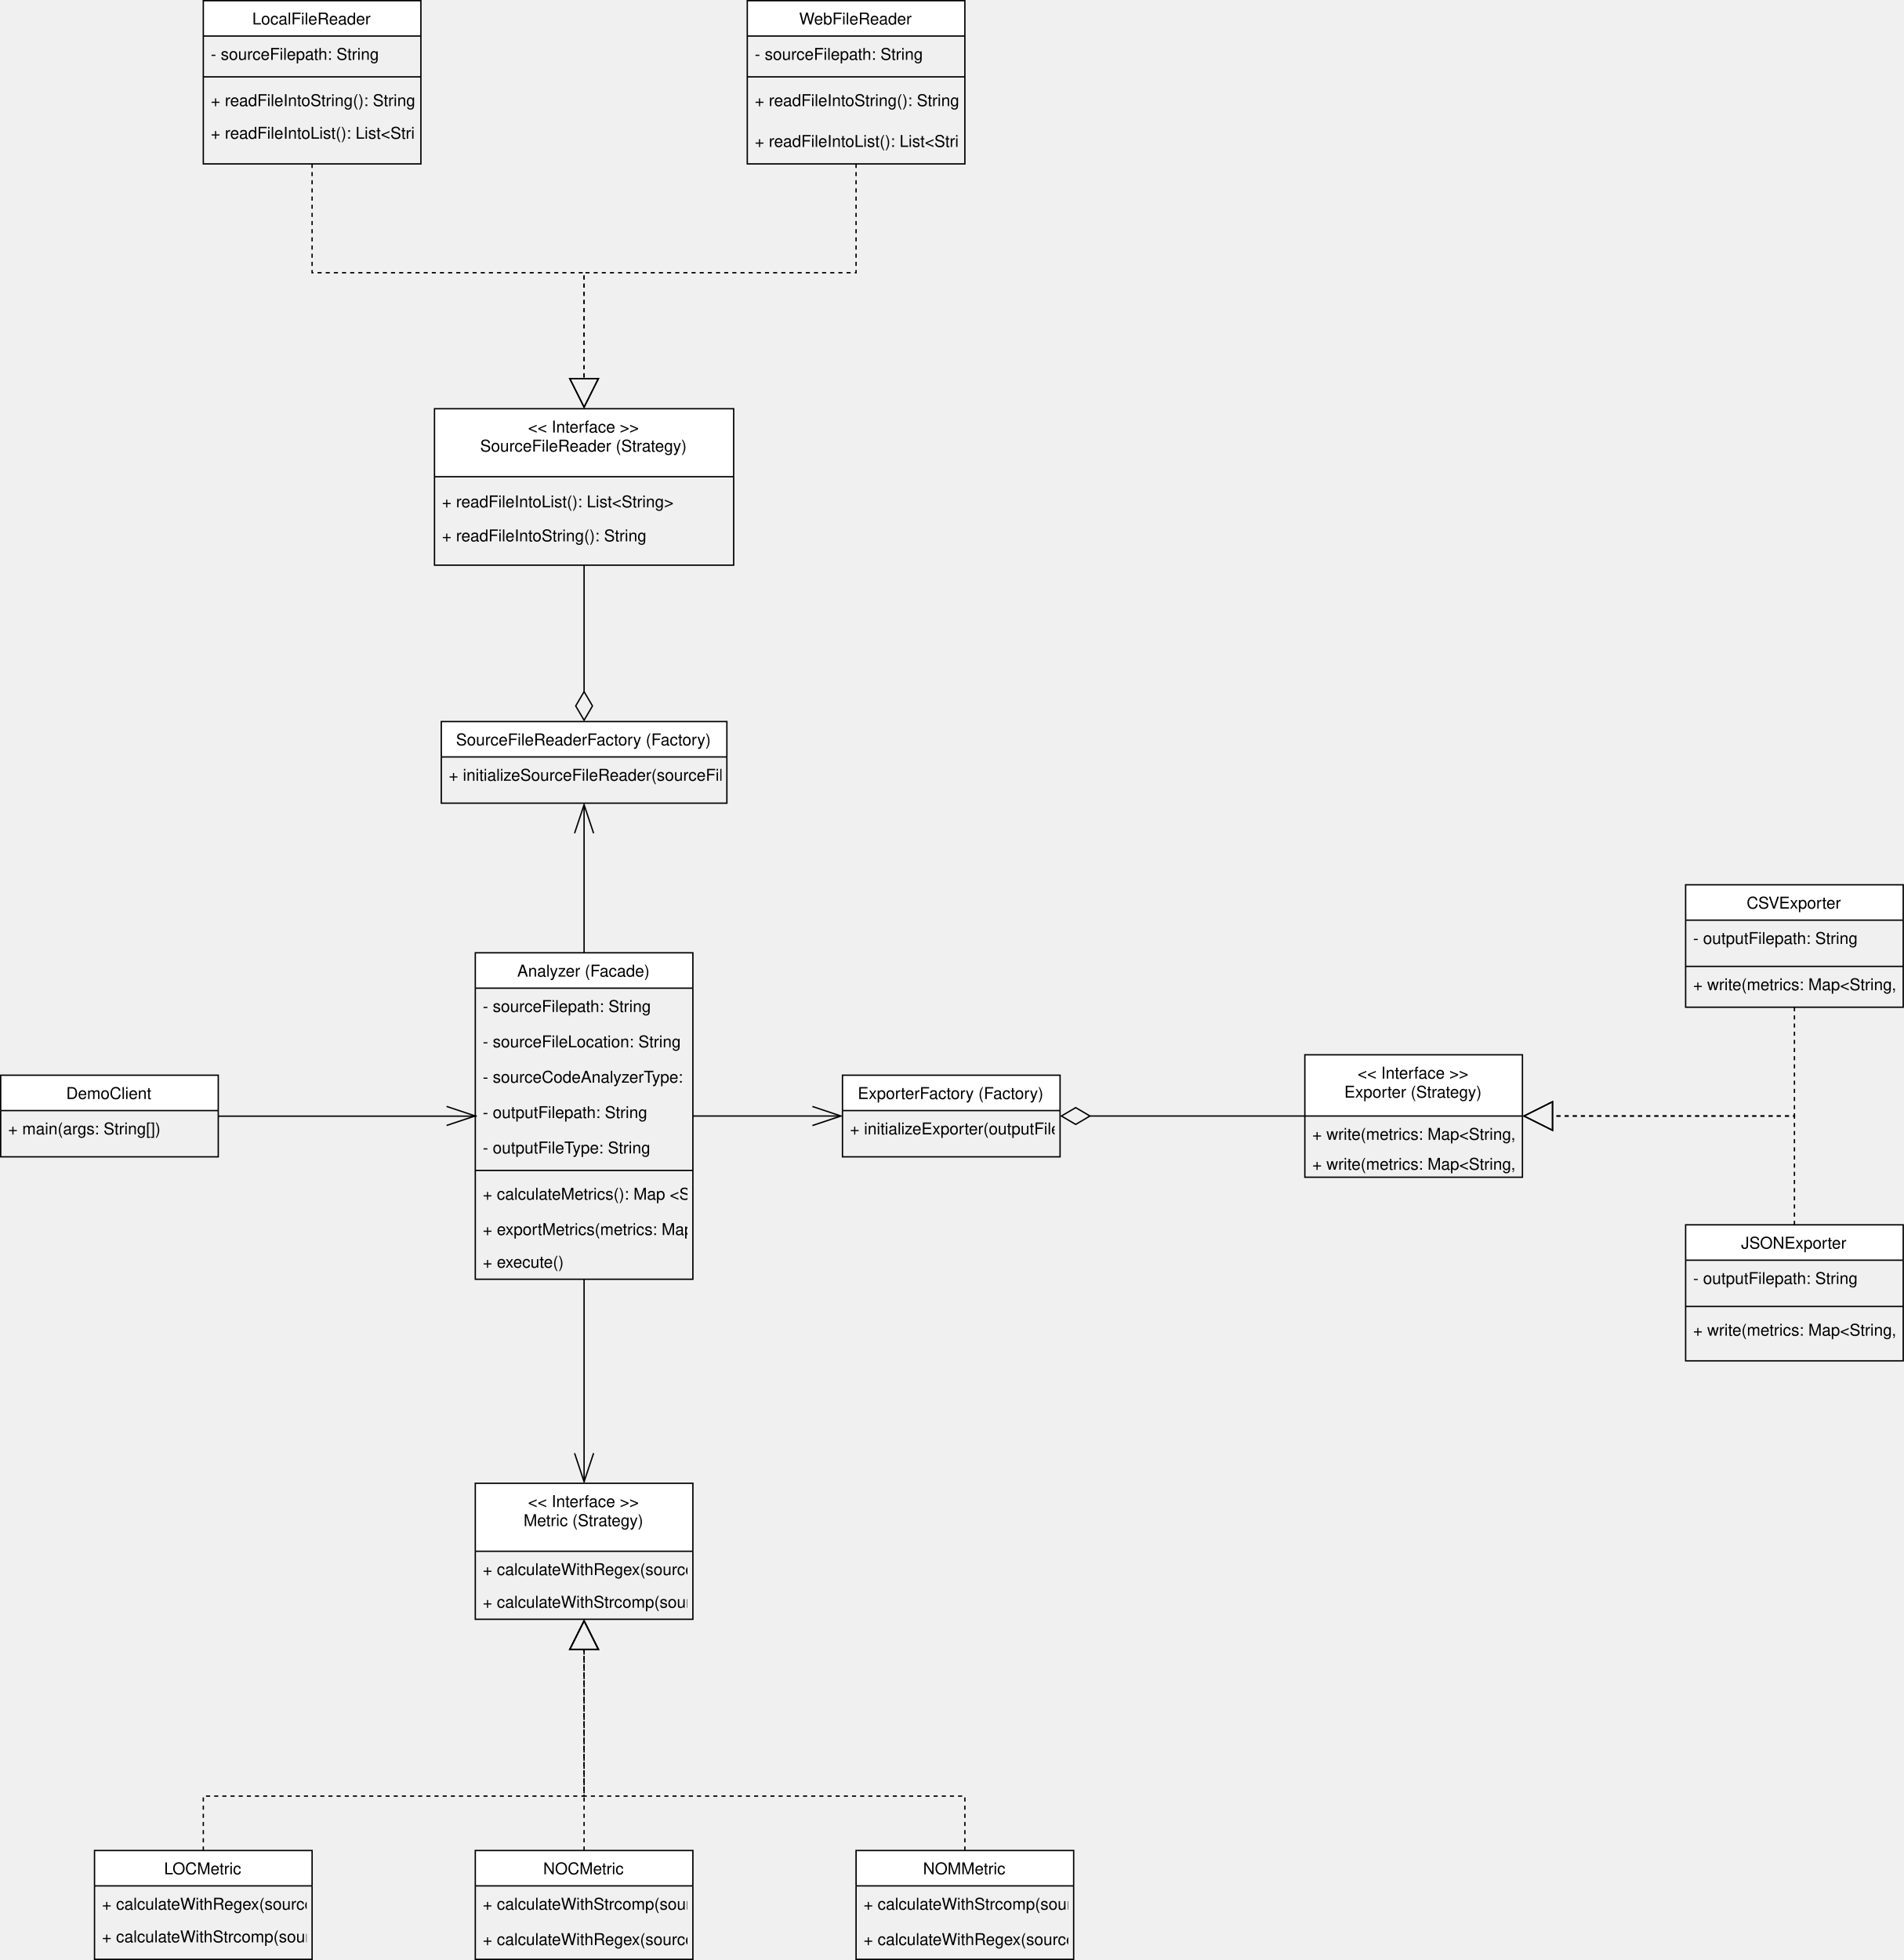
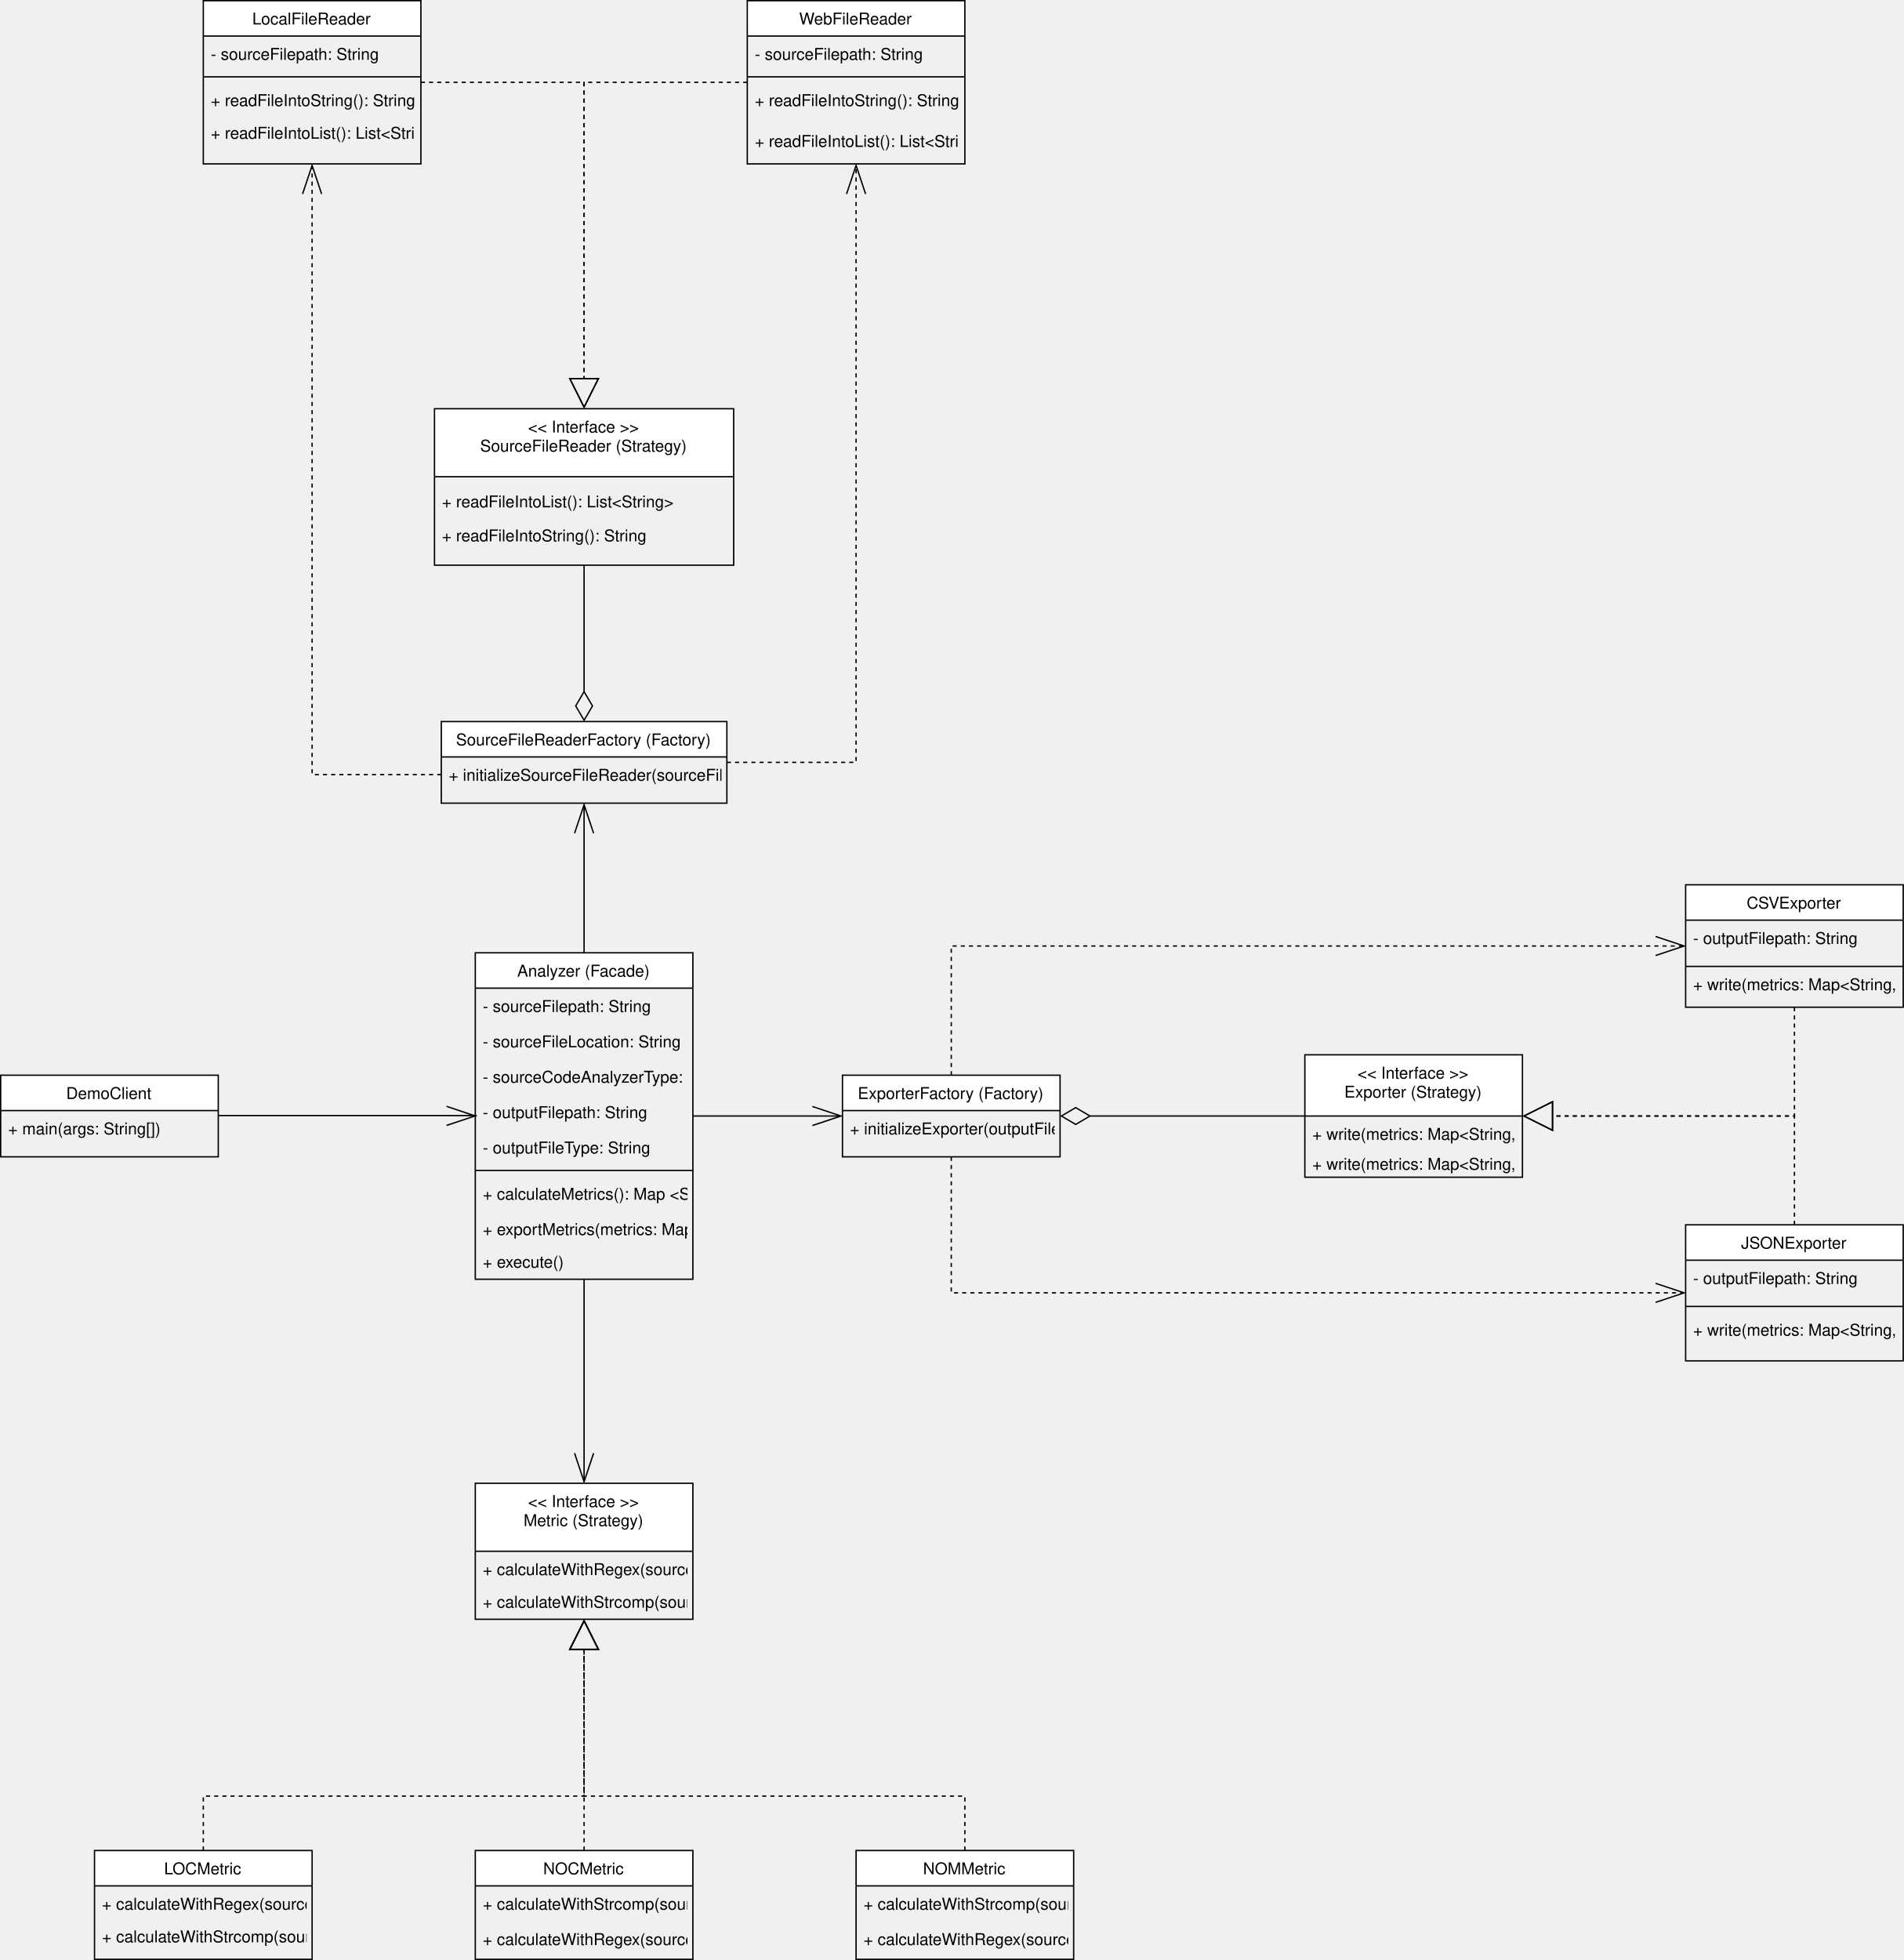
- <svg xmlns="http://www.w3.org/2000/svg" version="1.1" width="1400px" height="1441px" viewBox="-0.5 -0.5 1400 1441" content="&lt;mxfile host=&quot;app.diagrams.net&quot; modified=&quot;2020-05-28T14:43:25.992Z&quot; agent=&quot;5.0 (Macintosh; Intel Mac OS X 10_15_4) AppleWebKit/537.36 (KHTML, like Gecko) Chrome/81.0.404.138 Safari/537.36&quot; etag=&quot;u-bJva03D80wo-qd5MNC&quot; version=&quot;13.1.3&quot; type=&quot;google&quot;&gt;&lt;diagram id=&quot;C5RBs43oDa-KdzZeNtuy&quot; name=&quot;Page-1&quot;&gt;7V1bc5u6Fv41mfF+cIe7ncfEadKdOr0lbXr2S0cBxWYHIx+sXJxfv8VFGITAgoAhNp3OxMggsL5v3bSWxJE6WbxceGA5v0IWdI4UyXo5Us+OFEWRjDH547esaYuuhS0zz7bCNnnTcG2/wqhRilofbQuuUidihBxsL9ONJnJdaOJUG/A89Jw+7R456bsuwQxmGq5N4GRbb20Lz8PWsTLatH+C9mxO7ywbx+E3C0BPjn7Jag4s9JxoUj8eqRMPIRx+WrxMoOOPHh2X27/Xt870wbi4/L76P/h5+vnmy69h2Nl5mUvin+BBF1fu+vXh/vzTL+3f38tv59+fpYuTu8vhUFbCvp+A8xgNWPRj8ZqOIHStEx8IcuQilzSekpYIaDIQweG5Te6lnvlH8TAFB9hDD/HAy6TFQ4+uBa3oe2gRsKJbQecOPX/cNJwGDeSLJ+hhmyAa9Ac8nLz3v4+LZfI4OIE+LlpC92Zuu7Q98ZSCQxoN/Qo9eiYsGEcjYjbwZhAXnBdRyf/ZCXpGgF1AtIDYW5MTnjdUlY3oIg86ANtPaV6DSDxm8bVxd9+QTX6bIkWyPFRoR1SUNTXdR/gro8uSTCrdUzgOmZ4ILmCdOG3pn7AqeGSZuZGqpzhOPoRd0qPEGG6aAjkoIROKUUUmttA+bJkgB3lBD6oU/MsKREqWKomHAPsZAd4qVeWkZasUyCNBMYh4IH3QUzTQ5JokQj1O00s+/nCsypKqacRA6GOjonxo1LrQfg1FSD44PTH8Z/pB9/crmOqighBczU6fLl+G5vqfP9bFx58Po88/7WE5u3DnIPOB8GSOF05EePhi498+3Qh24dH/KPnI57OX5ME6OigSBQus5sFXcuP8TWp77uBogjw3ymv7SMFJ84RPotdkAFhtOqY+WmmCZ3qSmJ7qMgAaIwBjRSr5ZEq9FoPLB7mcxeBIy3thPmXMe6O+MmJoMeo69WXlPTBfUQ+G+aP3yXyWFiO9Lubrx29lfu1Oi16KjZHnniBjNS896+2X5WrzUesE/vkuTT8/jR8m385uNPO3ef5pKOuCnK4QtjbIaVY1KrpejdJsP2qLhC4a9wSfT1zgrF+hR1oH58AEFvwrQ/HVs71wQMDte+RiGkD6BAKOPSPEOjMJgUgn6ikNHk+iLzBaklZzbjvWFKzRo48cYaH5QI9O58izX0m3YCM0CXYbqTOu/Supcw9X5JxvlLty3DQFKxydYyLHAcuVfRc8sH/KgkBgu6cIY7TgRglb4u5yEuOPBnwppHjsUTCeqUL9AN7UTVII4gsLCP8Dmhi4MzIKG66q6fvJmuj9mCgWOAR5F2B46o9jI7SVM7QdxuqIaDO4DKZWT0jbNfZsd5ZhMAEBJ9jqwHucy9XVEpikj2lwzpm2afkRjYHfhMi1907Ak7ltWdANeIQBBnexbERiTB5APyX/yVBO/OBVJw80Icfy5pj890/38AS5hHLADrgFCY+foc9lDusKxXs769ZpLMtinqRYCuyyFjarkNLITpFJNDtye3QroKsru0OX6w8UoTtBFqTG52a9hAeAcAY5UdBzER6NW0Y4O63nI0wM+/IRH5Bmrh9ZWdJahpZvdDfQ9kJbFVq1oqdVBVru82kZaDPgOTY/lk36wluQXRCMgsRSBOWNj/TZUM7ArWbhVjnQOuAOOt/Qyg4dgjMvPJeBvC1jK+uCvtS4IVB5cxXk10oEEfORxMfwitzGNleDv0KpvQLLIz9gNRx/WKgMk3tLf5NYbuaHhMZsM2J7J9gNUMDYoc7mutM0n5chwbNnYzhYhAxI4L8V/OxswP6hX08Eb+jpgDquWNrGBnaWqD42jLfr+f2YTKdKdXulQJRf6MjM45iZhFFVpgvRmUedJR+tOqs5izRiH3gXSSFaVdFBHlepSqiZ+6r6Prk/Yic8q6ZQdbao5c3T7u1w31PvP39fTa2pp/25xMv5yP1nyonCiqh/qPWUFRNOaenijr+yVURqq6eUDTnFL1mqmIbyM6sfRunORkxfu0xF8Ymd56p6EPh0hcQRRVN7hWm84n9mHdaDCVBqSjIxmnKoifqoClOQW8VH5dNg1F3b7pIfmDDu/mFs3f2DjXkPjt5u37kjxCkF587Xqd0y70OZJZteXZ+Nxx80QyMGWDmWNN1Q0+Ww5PuGygVVpkRlqEolq6bYKxryErob6XVEimSOl/wuxIjN0w91o2oZeVtixCqC9oWIj3yOQwJffFtNZ0/7OTTR1Ei+vIpXwajHog5KU2kwXq4kZAU0HzEc9OBWBleTdzhfXlRbmwI3FOfN30CavXtg+sVTm5Aj/nukqLKPQKggyDkDogoAUQDrTlXS6dLRgVbS6aI6RGZL78Uq6WR2XmhcUWftopIuW5LDZAlvbTz/QazXy2BTpxPZtkSyP4rJqWOwT+ovLZgZkhbqEfHSLOHizobM2tZssc8DgrWJFssEE4JJmC3TMYfFjSr1IUYhN0ZtZ5E5czJfvk6ofeuOSTvc4vCxIag/2IjuXVs0fpkaL0PSa7L6NVmBquhEfTmfHb2/0w0mCNei1+DwFK2xTxBh2tu0Nm2azi5I7m0a1Vq82fxeaTWgtLR6rFdTQRqv7ql3bTrBDeEAvrEgLevZfPl61Ru01gxaH6LlOuFKr8dadMyLVyO1H6Ll5V17b2e3TNhliFa4jV+CCWdwgSaODTmg9jZtF0HaOL2joSKaSzMqWTV2GUOXN6Xgbg7k660FEeABAXSVWh0brE3c12KBrRmPWLQ7uTUF3y6VW3WS3fyJ3dQpUfhu2WCBXOvtu6nKm1K5TG377rd1Ck15W6VyKrMnH12fUbpQjt0kUmH3tcypi6vNX85qlo9BDRr0zoGJUTCmg+hjp4pMOmoY669lYqKvhs2iylbF8YK9UUeCvbzJS9u1sU0I+AopmQdF+4T4dZT5m01Ezj7taU/N6hbeFiiPTpjVwuWKCX5cXn/9kotkr82ad/PZpeua6N5zFSvm3pM+o5q+3+Ko/ISDmuMPltRFdWyQwMdWYHXtnm+E0wCsO9wIh78nWV7arN8EpXnwRbfAaWzTEyXrf06uf/XuRYfcC1k0ecpuCL5/3gWHrb13IaiJwrHrrnehCCxt772LsrC2vc0eN11Zdc3Yxix1dNWYph+IjWInj+MNUw7KRvEFMm8JbO9Pl06DqcK8pFMxgjSktqX+9c9587k9+jXsFJyXMaPR1Khl9FWeD9Pv0tTwOnnGFg1ljhaIk5K72QXh7W9CaiL9ndhLtJb0d/4WcMI7x7SV/R4yyynYTKNo8pt9LcxuU98ab0eGXt80q2/YeoehJrddfKOJ2J0Qb8qEQ54fqQf1qsV29XkbeZFGj3pzvoWSRT1+kV0SdU1/O+pF9jUB+nX8/qcfBPi+6qkrkyRDxUi/OJ3zJhOuX7pXZU9cEucVA2+qnlhSD4reXzeJHdOC6ie2xz3VgkkeFyqQt9QW7zac4hRBVZ9EztKgo5PJHd2CbBdWlvc2T66VleUCM7sfqjIb4vlveXQK9Fhv23dg2zPxgC5cBcgW2u8fZ7Ph6MG/gbZQtju5zIf7xAI7Z+95kr5+UEVXktaQoy/c7DsB6i286w1Mywamty/5jM3OfPUGplC034+F4Szn603Mm2Ft3caIZKoOaK66AYhFd9CpILnk0EMIJ5W4B5bzK2RB/4z/AA==&lt;/diagram&gt;&lt;/mxfile&gt;">
+ <svg xmlns="http://www.w3.org/2000/svg" version="1.1" width="1400px" height="1441px" viewBox="-0.5 -0.5 1400 1441" content="&lt;mxfile host=&quot;app.diagrams.net&quot; modified=&quot;2020-05-28T17:24:17.813Z&quot; agent=&quot;5.0 (Macintosh; Intel Mac OS X 10_15_4) AppleWebKit/537.36 (KHTML, like Gecko) Chrome/81.0.404.138 Safari/537.36&quot; etag=&quot;3YyOS4zqjAsIn5qSRagT&quot; version=&quot;13.1.3&quot; type=&quot;google&quot;&gt;&lt;diagram id=&quot;C5RBs43oDa-KdzZeNtuy&quot; name=&quot;Page-1&quot;&gt;7V1bc5s4FP41mfE+uGOudh4Tp0k3ddq0SZvuvnQUUGwajLxYTuL8+hUXYRACCwKG2HQ6EyNjATrfuUjn0+FIGc9fLlywmF0hE9pH8sB8OVLOjmRZ1kYa+eO1rMMW1Tv0WqauZQZt0qbhxnqFYeMgbF1ZJlwmTsQI2dhaJBsN5DjQwIk24LroOXnaA7KTV12AKUw13BjATrfeWSaeBa0jebhp/wSt6YxeWdKPg2/mgJ4cPslyBkz0HGtSPh4pYxchHHyav4yh7Y0eHZe7v9d39uRRv7j8tvwP/Dj9fPvlZz/o7LzIT6JHcKGDS3f9+vhw/umn+ufX4vr82/Pg4uT+st+XQmE+AXsVDlj4sHhNRxA65oknCHLkIIc0npKWUNBkIPzDc4tcSznzjqJh8g+wix6jgZdIi4tWjgnN8HtoEmGFl4L2PXr+uGk49RvIF0/QxRaRqN8fcHH82n9W80X82D+B3i5aQOd2Zjm0PXaXgkMaDv0SrVwD5oyjHiIbuFOIc84LoeQ9dgyeocAuIJpD7K7JCc8bqEp6+CMX2gBbT0lcg1A9ptFvo+6ukUWeTR6EutyXaUeRKivJPoKnDH8WR1LhnoJxSPVE5ALWsdMW3gnLnFuWmAspWgLj5EPQJT2KjeGmydeDAjoh62V0Ygvsg5YxspHr96AM/H9phUjoUin1EEA/o8BbtaqYtmzVAmkoqAYhDgYftAQMVKkijVCOk/CSjj8cK9JAUVXiILSRXlI/VOpdaL+6LKQfnJ4Y/DP9oIeHJUx0UUIJrqanT5cvfWP972/z4uOPx+HnH1a/mF+4t5HxSHAyw3M7BDx8sfAvD25EdsHRPxR85PPZS/xgHR7kqYIJljP/K6l2/MatPXdwVEGc68WtfWjgBrNYTKJV5ABYazqiMVphgKd6GjA9VeUAVEYBRvKg4J3J1XoMLh6kYh6Doy3vBfkUMe8N+vKQgcWw7dCX5PeAfFk5GOQP3yfyWVgMtaqQrx2/FfmVBy1aITSGkXsMjOWi9HS0XxSr9c9ax/D3t8Hk89PocXx9dqsav4zzT31JE8R0iWlrjZhmTaOsaeUgzfajNAjovHGP4fnEAfb6FbqktXcODGDCv1IQXz5bcxv42H5ADqYTSA9AwLamBFhnBgEQ6UQ5pZPHk/ALjBak1ZhZtjkBa7TyJEdQaDzSo9MZcq1X0i3YKE0M3XrijBvvlzS4h0tyzjXFrhQ1TcASh+cYyLbBYmnd+zfsnTInIrCcU4QxmnNnCVvm3cU0xhsN+JIL8SiiYCJTmcYBvKWbuBJEP8wB/HdoYOBMyShssKokryepotdjZrHAJpJ3AIan3jjWAlspBdt+ZI6INYMLf2n1hLTdYNdypikEEyHgGFpt+IAzsbpcAIP0MfHPOVM3Ld/DMfCaEPntg+3jZGaZJnR8HGGAwX2kG6EakxvQTsl/MpRjb/KqkRsak2Npc0z+e6e7eIwcAjlg+diCBMfP0MMyB3W56r0ddeukLIvKPA6xhLCLeti0QUpKdoIMYtmR00m3hHQ1eXfS5cYDedIdIxNS53O7XsADkHBKcqJCz5TwcNSwhNPLep6EiWNfrPABWebqJSsN1IZFy3e6G9F2SltWtErJSKuMaLn3p6ZEmxKebfHnsvFYeItk50RGfmIpFOWtJ+mzvpQSt5IWt8IRrQ3uoX2NllYQEJy5wbmMyJtytpImGEuNahIqb62CPO2ASMRYkfkxvCKXsYxl769Aa6/A4sibsOq2NyxUh8m1B3+TudzUmxLq082I7Z1i1wABfYc2mxtO03xeCgTProVhbx4gICb/rcJPrwbsn/SrmcHrWnJCHTGWtqGBXSWqDg2j7XZ+PxbTqVHdzhQI8wstWXkcMYswisJ0IbryqLHgo6yzirNIQ/aGd5EUoqyKFuK4DCuhYuwryvvE/pBd8CybQtVYUsubl92bwb6rPHz+tpyYE1f9fYkXs6Hz74QzC8uD/qHyKUsmnJLaxR1/eauKVManlHQpgS9pUDIN5WVWPwyTnQ2ZvnaZiuIDOytUdSHw4ApJIIom1hLT+Yr3mQ1YD2aCUlGSibGUfVU0RpUZQm6ZGJUPg2F7fbtDHjDm3L3DyLt7Bxv37h9R/05jAspa/CcRH1QdE3BHlUMf567xKe0KCfoSC1CtvA0cjT6oukqctnw8UDVdSVJoyfc1UQxZWkvEORQmwvSVwS4ii/bODstqXsVaJHEi63ehRmxuv6/pZannnRptSZPwCIteGANfPA9P11y7lTfRhEq2xopzZ5Rj0bCmruQZL8MSoAIaKwx7nXBLC1eVdrjKnsfITQg3UOfNX1+b3QdgeJSrzUQl+nskK5IngcBAkHN6xBQAYgDWreLfaYOjA+XfaaI2RGIJ+2L8O4ldTRqVtFm74N+liTxMbvHOwrPvxHu99DbsntC3xSgC4Uyehgb7ZP6SipkCaa4dESd0CVNCa3JrW3PMHg6IrA00X8SQ4C/dbFnEOSxslGGV6LnYGDade+as5Hz5Oqb+rT0u7XAp5SNd0H6wc7p37dH45DZeXqWzZNVbshxT0QpWOh8dXbzTDiQIM9grCHjydubHgDDpfFqTPk1jtzF3Po1aLd56fme0ajBaajXeq65JGo8t1YU2rcCG8AS+tklaOrL58vWqc2iNObRuipYZhMudHWswMM/fw9T8FC0r79pFO7tFwi6naLnF/2JIOINzNLYtyBFq59N2MUkbJesgyqK5NL2UV2M3P7S5lAW3pJBnt+ZEgXtEoMvEnlp/R+O+kgW2Zjwi1W5lQQu+Xyq2VyVdMootBRWjy5sWmCPHfHsNVmlDlksx4ndfDCpw5U2R5RSmkh/d1VGYKseWlpTZapgZzLiq4mVNSQMttnuDaOMMTZED7PgWjqS/YHmYm99MkL952wPoH4jxOjwLrDBKwjfB+0ygl9Y1ZmCbwmlMO2L7Q5g6xkmsNwHlnH2IaSgXw2jh0o4S4/+ONQZgNfAeNbWDW9NwUzIs527hplZcRD13TGJ+9aPPsIXuOTAw8p+7F35sFYWupWF/9UxNZm2p5qBfYTm/vKWsYUuWsrJSM5ZjYYsA8BVSMPfyaid5LPHsAjzhUgbtaU8nDVtwm2M8WjFpyN3CHcPH5c3XL5mS7KxZ/YsYbDkPVbQeZ0k+8HuyZ9TSd2Xfii+nZsVsBW1RFUVj+LIVqDiw58XBahDrDouD8es0ZpECusJQ9QtftCxYbYWg5HT8Ob752YUXLQovJFFqCPuShP2LLjho7aILQUuUtQDZluhCFij30UUXRcXadOlRLhmj7I7YjVtq6Z5YVTsQH8WmxqIiUgflo/gKmbXBv4unCyf5FWFcRgkHMRhS31J9dYes9dxO+hVUT8/iA9DZ1LBh6Su8GKarXFdzFRDGF/UljhWIKBe7qfHy9rfD1UHuqTpFnV0WU7gyVlPcnj6zWYzNNIpSe9hXZe2W2KPy6s109qZee8Oyufqq1DS1UBXxO4G8KRIOeX2kGqmXpRJXF21kzTQ6qdcXW8hpqUcv94xLXdVqkrompcTXALsuqw5n9F1GHc5dEfES7L8GQp6cqqFvIOW9qZ6ynLIWN9HLFL8Ti9HR5dqyutaXdS1hdjivBeNOaPaKL8cFcdYemQ1djgV1L+9lsONIvXNoc2yPe+o+4zjONSBv2XKz23k4hz1XPvuQhkFLsxAtrcy5i/CM92psbngmSTnx2X6YyvTagPfKZDvHjnW+fQe+PTWR1ITpo+z+s/3DbHod4+Bf556r263c/cq9Y4FXSuw5u6N6oYoWWKiA3JH7FoyYUO/gfedgGnYwnX/JRmx6ybRzMLmq/X48DGcfaOdi3izWxn2MSIrzgJIcNYhYtLBcbcs0WlpRm0hp0Bf2Hom/nK9Lg6TXZremQTLeVvDWLAg5dBHC8YDBBYvZFTKhd8b/&lt;/diagram&gt;&lt;/mxfile&gt;">
  <defs>
    <clipPath id="mx-clip-353-731-152-26-0">
      <rect x="353" y="731" width="152" height="26" />
    </clipPath>
    <clipPath id="mx-clip-353-757-152-26-0">
      <rect x="353" y="757" width="152" height="26" />
    </clipPath>
    <clipPath id="mx-clip-353-783-152-26-0">
      <rect x="353" y="783" width="152" height="26" />
    </clipPath>
    <clipPath id="mx-clip-353-809-152-26-0">
      <rect x="353" y="809" width="152" height="26" />
    </clipPath>
    <clipPath id="mx-clip-353-835-152-26-0">
      <rect x="353" y="835" width="152" height="26" />
    </clipPath>
    <clipPath id="mx-clip-353-869-152-26-0">
      <rect x="353" y="869" width="152" height="26" />
    </clipPath>
    <clipPath id="mx-clip-1243-715-152-30-0">
      <rect x="1243" y="715" width="152" height="30" />
    </clipPath>
    <clipPath id="mx-clip-553-95-152-23-0">
      <rect x="553" y="95" width="152" height="23" />
    </clipPath>
    <clipPath id="mx-clip-353-895-152-26-0">
      <rect x="353" y="895" width="152" height="26" />
    </clipPath>
    <clipPath id="mx-clip-353-919-152-26-0">
      <rect x="353" y="919" width="152" height="26" />
    </clipPath>
    <clipPath id="mx-clip-353-1145-152-24-0">
      <rect x="353" y="1145" width="152" height="24" />
    </clipPath>
    <clipPath id="mx-clip-353-1169-152-26-0">
      <rect x="353" y="1169" width="152" height="26" />
    </clipPath>
    <clipPath id="mx-clip-353-1391-152-26-0">
      <rect x="353" y="1391" width="152" height="26" />
    </clipPath>
    <clipPath id="mx-clip-353-1417-152-24-0">
      <rect x="353" y="1417" width="152" height="24" />
    </clipPath>
    <clipPath id="mx-clip-73-1391-152-24-0">
      <rect x="73" y="1391" width="152" height="24" />
    </clipPath>
    <clipPath id="mx-clip-73-1415-152-26-0">
      <rect x="73" y="1415" width="152" height="26" />
    </clipPath>
    <clipPath id="mx-clip-633-1391-152-26-0">
      <rect x="633" y="1391" width="152" height="26" />
    </clipPath>
    <clipPath id="mx-clip-633-1417-152-24-0">
      <rect x="633" y="1417" width="152" height="24" />
    </clipPath>
    <clipPath id="mx-clip-4-821-152-26-0">
      <rect x="4" y="821" width="152" height="26" />
    </clipPath>
    <clipPath id="mx-clip-623-821-152-26-0">
      <rect x="623" y="821" width="152" height="26" />
    </clipPath>
    <clipPath id="mx-clip-1243-931-152-30-0">
      <rect x="1243" y="931" width="152" height="30" />
    </clipPath>
    <clipPath id="mx-clip-1243-969-152-30-0">
      <rect x="1243" y="969" width="152" height="30" />
    </clipPath>
    <clipPath id="mx-clip-1243-681-152-30-0">
      <rect x="1243" y="681" width="152" height="30" />
    </clipPath>
    <clipPath id="mx-clip-963-825-152-22-0">
      <rect x="963" y="825" width="152" height="22" />
    </clipPath>
    <clipPath id="mx-clip-963-847-152-22-0">
      <rect x="963" y="847" width="152" height="22" />
    </clipPath>
    <clipPath id="mx-clip-323-360-202-26-0">
      <rect x="323" y="360" width="202" height="26" />
    </clipPath>
    <clipPath id="mx-clip-153-89-152-26-0">
      <rect x="153" y="89" width="152" height="26" />
    </clipPath>
    <clipPath id="mx-clip-153-65-152-26-0">
      <rect x="153" y="65" width="152" height="26" />
    </clipPath>
    <clipPath id="mx-clip-323-385-212-45-0">
      <rect x="323" y="385" width="212" height="45" />
    </clipPath>
    <clipPath id="mx-clip-328-561-202-26-0">
      <rect x="328" y="561" width="202" height="26" />
    </clipPath>
    <clipPath id="mx-clip-153-31-152-26-0">
      <rect x="153" y="31" width="152" height="26" />
    </clipPath>
    <clipPath id="mx-clip-553-31-152-26-0">
      <rect x="553" y="31" width="152" height="26" />
    </clipPath>
    <clipPath id="mx-clip-553-65-152-26-0">
      <rect x="553" y="65" width="152" height="26" />
    </clipPath>
  </defs>
  <g>
    <path d="M 429 1087.76 L 429 940" fill="none" stroke="#000000" stroke-miterlimit="10" pointer-events="stroke" />
    <path d="M 422 1067.88 L 429 1088.88 L 436 1067.88" fill="none" stroke="#000000" stroke-miterlimit="10" pointer-events="all" />
-     <path d="M 347.76 819.93 L 350 820.12 L 160 820.12" fill="none" stroke="#000000" stroke-miterlimit="10" pointer-events="stroke" />
-     <path d="M 327.89 826.95 L 348.88 819.93 L 327.88 812.95" fill="none" stroke="#000000" stroke-miterlimit="10" pointer-events="all" />
+     <path d="M 347.76 819.93 L 350 819.67 L 160 819.67" fill="none" stroke="#000000" stroke-miterlimit="10" pointer-events="stroke" />
+     <path d="M 327.87 826.9 L 348.88 819.93 L 327.89 812.9" fill="none" stroke="#000000" stroke-miterlimit="10" pointer-events="all" />
    <path d="M 149 1360 L 149 1320 L 429 1320 L 429 1212.12" fill="none" stroke="#000000" stroke-miterlimit="10" stroke-dasharray="3 3" pointer-events="stroke" />
    <path d="M 429 1191.12 L 439.5 1212.12 L 418.5 1212.12 Z" fill="none" stroke="#000000" stroke-miterlimit="10" pointer-events="all" />
    <path d="M 709 1360 L 709 1320 L 429 1320 L 429 1212.12" fill="none" stroke="#000000" stroke-miterlimit="10" stroke-dasharray="3 3" pointer-events="stroke" />
    <path d="M 429 1191.12 L 439.5 1212.12 L 418.5 1212.12 Z" fill="none" stroke="#000000" stroke-miterlimit="10" pointer-events="all" />
    <path d="M 429 1360 L 429 1212.12" fill="none" stroke="#000000" stroke-miterlimit="10" stroke-dasharray="3 3" pointer-events="stroke" />
    <path d="M 429 1191.12 L 439.5 1212.12 L 418.5 1212.12 Z" fill="none" stroke="#000000" stroke-miterlimit="10" pointer-events="all" />
    <path d="M 616.76 820 L 509 820" fill="none" stroke="#000000" stroke-miterlimit="10" pointer-events="stroke" />
    <path d="M 596.88 827 L 617.88 820 L 596.88 813" fill="none" stroke="#000000" stroke-miterlimit="10" pointer-events="all" />
    <path d="M 349 726 L 349 700 L 509 700 L 509 726" fill="#ffffff" stroke="#000000" stroke-miterlimit="10" pointer-events="all" />
    <path d="M 349 726 L 349 940 L 509 940 L 509 726" fill="none" stroke="#000000" stroke-miterlimit="10" pointer-events="none" />
    <path d="M 349 726 L 509 726" fill="none" stroke="#000000" stroke-miterlimit="10" pointer-events="none" />
    <g fill="#000000" font-family="Helvetica" text-anchor="middle" font-size="12px">
      <text x="428.5" y="717.5">Analyzer (Facade)</text>
    </g>
    <g fill="#000000" font-family="Helvetica" clip-path="url(#mx-clip-353-731-152-26-0)" font-size="12px">
      <text x="354.5" y="743.5">- sourceFilepath: String</text>
    </g>
    <g fill="#000000" font-family="Helvetica" clip-path="url(#mx-clip-353-757-152-26-0)" font-size="12px">
      <text x="354.5" y="769.5">- sourceFileLocation: String</text>
    </g>
    <g fill="#000000" font-family="Helvetica" clip-path="url(#mx-clip-353-783-152-26-0)" font-size="12px">
      <text x="354.5" y="795.5">- sourceCodeAnalyzerType: String</text>
    </g>
    <g fill="#000000" font-family="Helvetica" clip-path="url(#mx-clip-353-809-152-26-0)" font-size="12px">
      <text x="354.5" y="821.5">- outputFilepath: String</text>
    </g>
    <g fill="#000000" font-family="Helvetica" clip-path="url(#mx-clip-353-835-152-26-0)" font-size="12px">
      <text x="354.5" y="847.5">- outputFileType: String</text>
    </g>
    <path d="M 349 860 L 509 860" fill="none" stroke="#000000" stroke-miterlimit="10" pointer-events="none" />
    <g fill="#000000" font-family="Helvetica" clip-path="url(#mx-clip-353-869-152-26-0)" font-size="12px">
      <text x="354.5" y="881.5">+ calculateMetrics(): Map &lt;String, Integer&gt;</text>
    </g>
    <g fill="#000000" font-family="Helvetica" clip-path="url(#mx-clip-1243-715-152-30-0)" font-size="12px">
      <text x="1244.5" y="727.5">+ write(metrics: Map&lt;String, Integer&gt;)</text>
    </g>
    <path d="M 1319 740 L 1319 820 L 1141.12 820" fill="none" stroke="#000000" stroke-miterlimit="10" stroke-dasharray="3 3" pointer-events="none" />
    <path d="M 1120.12 820 L 1141.12 809.5 L 1141.12 830.5 Z" fill="none" stroke="#000000" stroke-miterlimit="10" pointer-events="none" />
    <path d="M 1319 900 L 1319 820 L 1141.12 820" fill="none" stroke="#000000" stroke-miterlimit="10" stroke-dasharray="3 3" pointer-events="none" />
    <path d="M 1120.12 820 L 1141.12 809.5 L 1141.12 830.5 Z" fill="none" stroke="#000000" stroke-miterlimit="10" pointer-events="none" />
-     <path d="M 429 592.24 L 429 644.82 L 429 644.82 L 429 700" fill="none" stroke="#000000" stroke-miterlimit="10" pointer-events="none" />
+     <path d="M 429 592.24 L 429 644.67 L 429 644.67 L 429 700" fill="none" stroke="#000000" stroke-miterlimit="10" pointer-events="none" />
    <path d="M 436 612.12 L 429 591.12 L 422 612.12" fill="none" stroke="#000000" stroke-miterlimit="10" pointer-events="none" />
    <g fill="#000000" font-family="Helvetica" clip-path="url(#mx-clip-553-95-152-23-0)" font-size="12px">
      <text x="554.5" y="107.5">+ readFileIntoList(): List&lt;String&gt;</text>
    </g>
-     <path d="M 229 120 L 229 200 L 429 200 L 429 277.88" fill="none" stroke="#000000" stroke-miterlimit="10" stroke-dasharray="3 3" pointer-events="none" />
+     <path d="M 309 60 L 429 60 L 429 200 L 429 277.88" fill="none" stroke="#000000" stroke-miterlimit="10" stroke-dasharray="3 3" pointer-events="none" />
    <path d="M 429 298.88 L 418.5 277.88 L 439.5 277.88 Z" fill="none" stroke="#000000" stroke-miterlimit="10" pointer-events="none" />
-     <path d="M 629 120 L 629 200 L 429 200 L 429 277.88" fill="none" stroke="#000000" stroke-miterlimit="10" stroke-dasharray="3 3" pointer-events="none" />
+     <path d="M 549 60 L 429 60 L 429 200 L 429 277.88" fill="none" stroke="#000000" stroke-miterlimit="10" stroke-dasharray="3 3" pointer-events="none" />
    <path d="M 429 298.88 L 418.5 277.88 L 439.5 277.88 Z" fill="none" stroke="#000000" stroke-miterlimit="10" pointer-events="none" />
    <g fill="#000000" font-family="Helvetica" clip-path="url(#mx-clip-353-895-152-26-0)" font-size="12px">
      <text x="354.5" y="907.5">+ exportMetrics(metrics: Map&lt;String, Integer&gt;)</text>
    </g>
    <g fill="#000000" font-family="Helvetica" clip-path="url(#mx-clip-353-919-152-26-0)" font-size="12px">
      <text x="354.5" y="931.5">+ execute()</text>
    </g>
    <path d="M 349 1140 L 349 1090 L 509 1090 L 509 1140" fill="#ffffff" stroke="#000000" stroke-miterlimit="10" pointer-events="none" />
    <path d="M 349 1140 L 349 1190 L 509 1190 L 509 1140" fill="none" stroke="#000000" stroke-miterlimit="10" pointer-events="none" />
    <path d="M 349 1140 L 509 1140" fill="none" stroke="#000000" stroke-miterlimit="10" pointer-events="none" />
    <g fill="#000000" font-family="Helvetica" text-anchor="middle" font-size="12px">
      <text x="428.5" y="1107.5">&lt;&lt; Interface &gt;&gt;</text>
      <text x="428.5" y="1121.5">Metric (Strategy)</text>
    </g>
    <g fill="#000000" font-family="Helvetica" clip-path="url(#mx-clip-353-1145-152-24-0)" font-size="12px">
      <text x="354.5" y="1157.5">+ calculateWithRegex(sourceCodeString: String): int</text>
    </g>
    <g fill="#000000" font-family="Helvetica" clip-path="url(#mx-clip-353-1169-152-26-0)" font-size="12px">
      <text x="354.5" y="1181.5">+ calculateWithStrcomp(sourceCodeList: List&lt;String&gt;): int</text>
    </g>
    <path d="M 349 1386 L 349 1360 L 509 1360 L 509 1386" fill="#ffffff" stroke="#000000" stroke-miterlimit="10" pointer-events="none" />
    <path d="M 349 1386 L 349 1440 L 509 1440 L 509 1386" fill="none" stroke="#000000" stroke-miterlimit="10" pointer-events="none" />
    <path d="M 349 1386 L 509 1386" fill="none" stroke="#000000" stroke-miterlimit="10" pointer-events="none" />
    <g fill="#000000" font-family="Helvetica" text-anchor="middle" font-size="12px">
      <text x="428.5" y="1377.5">NOCMetric</text>
    </g>
    <g fill="#000000" font-family="Helvetica" clip-path="url(#mx-clip-353-1391-152-26-0)" font-size="12px">
      <text x="354.5" y="1403.5">+ calculateWithStrcomp(sourceCodeList: List&lt;String&gt;): int</text>
    </g>
    <g fill="#000000" font-family="Helvetica" clip-path="url(#mx-clip-353-1417-152-24-0)" font-size="12px">
      <text x="354.5" y="1429.5">+ calculateWithRegex(sourceCodeString: String): int</text>
    </g>
    <path d="M 69 1386 L 69 1360 L 229 1360 L 229 1386" fill="#ffffff" stroke="#000000" stroke-miterlimit="10" pointer-events="none" />
    <path d="M 69 1386 L 69 1440 L 229 1440 L 229 1386" fill="none" stroke="#000000" stroke-miterlimit="10" pointer-events="none" />
    <path d="M 69 1386 L 229 1386" fill="none" stroke="#000000" stroke-miterlimit="10" pointer-events="none" />
    <g fill="#000000" font-family="Helvetica" text-anchor="middle" font-size="12px">
      <text x="148.5" y="1377.5">LOCMetric</text>
    </g>
    <g fill="#000000" font-family="Helvetica" clip-path="url(#mx-clip-73-1391-152-24-0)" font-size="12px">
      <text x="74.5" y="1403.5">+ calculateWithRegex(sourceCodeString: String): int</text>
    </g>
    <g fill="#000000" font-family="Helvetica" clip-path="url(#mx-clip-73-1415-152-26-0)" font-size="12px">
      <text x="74.5" y="1427.5">+ calculateWithStrcomp(sourceCodeList: List&lt;String&gt;): int</text>
    </g>
    <path d="M 629 1386 L 629 1360 L 789 1360 L 789 1386" fill="#ffffff" stroke="#000000" stroke-miterlimit="10" pointer-events="none" />
    <path d="M 629 1386 L 629 1440 L 789 1440 L 789 1386" fill="none" stroke="#000000" stroke-miterlimit="10" pointer-events="none" />
    <path d="M 629 1386 L 789 1386" fill="none" stroke="#000000" stroke-miterlimit="10" pointer-events="none" />
    <g fill="#000000" font-family="Helvetica" text-anchor="middle" font-size="12px">
      <text x="708.5" y="1377.5">NOMMetric</text>
    </g>
    <g fill="#000000" font-family="Helvetica" clip-path="url(#mx-clip-633-1391-152-26-0)" font-size="12px">
      <text x="634.5" y="1403.5">+ calculateWithStrcomp(sourceCodeList: List&lt;String&gt;): int</text>
    </g>
    <g fill="#000000" font-family="Helvetica" clip-path="url(#mx-clip-633-1417-152-24-0)" font-size="12px">
      <text x="634.5" y="1429.5">+ calculateWithRegex(sourceCodeString: String): int</text>
    </g>
    <path d="M 0 816 L 0 790 L 160 790 L 160 816" fill="#ffffff" stroke="#000000" stroke-miterlimit="10" pointer-events="none" />
    <path d="M 0 816 L 0 850 L 160 850 L 160 816" fill="none" stroke="#000000" stroke-miterlimit="10" pointer-events="none" />
    <path d="M 0 816 L 160 816" fill="none" stroke="#000000" stroke-miterlimit="10" pointer-events="none" />
    <g fill="#000000" font-family="Helvetica" text-anchor="middle" font-size="12px">
      <text x="79.5" y="807.5">DemoClient</text>
    </g>
    <g fill="#000000" font-family="Helvetica" clip-path="url(#mx-clip-4-821-152-26-0)" font-size="12px">
      <text x="5.5" y="833.5">+ main(args: String[])</text>
    </g>
    <path d="M 800.99 820 L 959 820" fill="none" stroke="#000000" stroke-miterlimit="10" pointer-events="none" />
    <path d="M 779.99 820 L 790.49 813.82 L 800.99 820 L 790.49 826.18 Z" fill="none" stroke="#000000" stroke-miterlimit="10" pointer-events="none" />
+     <path d="M 699 790 L 699 695 L 1236.76 695" fill="none" stroke="#000000" stroke-miterlimit="10" stroke-dasharray="3 3" pointer-events="none" />
+     <path d="M 1216.88 702 L 1237.88 695 L 1216.88 688" fill="none" stroke="#000000" stroke-miterlimit="10" pointer-events="none" />
+     <path d="M 699 850 L 699 950 L 1236.76 950" fill="none" stroke="#000000" stroke-miterlimit="10" stroke-dasharray="3 3" pointer-events="none" />
+     <path d="M 1216.88 957 L 1237.88 950 L 1216.88 943" fill="none" stroke="#000000" stroke-miterlimit="10" pointer-events="none" />
    <path d="M 619 816 L 619 790 L 779 790 L 779 816" fill="#ffffff" stroke="#000000" stroke-miterlimit="10" pointer-events="none" />
    <path d="M 619 816 L 619 850 L 779 850 L 779 816" fill="none" stroke="#000000" stroke-miterlimit="10" pointer-events="none" />
    <path d="M 619 816 L 779 816" fill="none" stroke="#000000" stroke-miterlimit="10" pointer-events="none" />
    <g fill="#000000" font-family="Helvetica" text-anchor="middle" font-size="12px">
      <text x="698.5" y="807.5">ExporterFactory (Factory)</text>
    </g>
    <g fill="#000000" font-family="Helvetica" clip-path="url(#mx-clip-623-821-152-26-0)" font-size="12px">
      <text x="624.5" y="833.5">+ initializeExporter(outputFilepath: String, outputFileType: String): Exporter</text>
    </g>
    <path d="M 1239 926 L 1239 900 L 1399 900 L 1399 926" fill="#ffffff" stroke="#000000" stroke-miterlimit="10" pointer-events="none" />
    <path d="M 1239 926 L 1239 1000 L 1399 1000 L 1399 926" fill="none" stroke="#000000" stroke-miterlimit="10" pointer-events="none" />
    <path d="M 1239 926 L 1399 926" fill="none" stroke="#000000" stroke-miterlimit="10" pointer-events="none" />
    <g fill="#000000" font-family="Helvetica" text-anchor="middle" font-size="12px">
      <text x="1318.5" y="917.5">JSONExporter</text>
    </g>
    <g fill="#000000" font-family="Helvetica" clip-path="url(#mx-clip-1243-931-152-30-0)" font-size="12px">
      <text x="1244.5" y="943.5">- outputFilepath: String</text>
    </g>
    <path d="M 1239 960 L 1399 960" fill="none" stroke="#000000" stroke-miterlimit="10" pointer-events="none" />
    <g fill="#000000" font-family="Helvetica" clip-path="url(#mx-clip-1243-969-152-30-0)" font-size="12px">
      <text x="1244.5" y="981.5">+ write(metrics: Map&lt;String, Integer&gt;)</text>
    </g>
    <path d="M 1239 676 L 1239 650 L 1399 650 L 1399 676" fill="#ffffff" stroke="#000000" stroke-miterlimit="10" pointer-events="none" />
    <path d="M 1239 676 L 1239 740 L 1399 740 L 1399 676" fill="none" stroke="#000000" stroke-miterlimit="10" pointer-events="none" />
    <path d="M 1239 676 L 1399 676" fill="none" stroke="#000000" stroke-miterlimit="10" pointer-events="none" />
    <g fill="#000000" font-family="Helvetica" text-anchor="middle" font-size="12px">
      <text x="1318.5" y="667.5">CSVExporter</text>
    </g>
    <g fill="#000000" font-family="Helvetica" clip-path="url(#mx-clip-1243-681-152-30-0)" font-size="12px">
      <text x="1244.5" y="693.5">- outputFilepath: String</text>
    </g>
    <path d="M 1239 710 L 1399 710" fill="none" stroke="#000000" stroke-miterlimit="10" pointer-events="none" />
    <path d="M 959 820 L 959 775 L 1119 775 L 1119 820" fill="#ffffff" stroke="#000000" stroke-miterlimit="10" pointer-events="none" />
    <path d="M 959 820 L 959 865 L 1119 865 L 1119 820" fill="none" stroke="#000000" stroke-miterlimit="10" pointer-events="none" />
    <path d="M 959 820 L 1119 820" fill="none" stroke="#000000" stroke-miterlimit="10" pointer-events="none" />
    <g fill="#000000" font-family="Helvetica" text-anchor="middle" font-size="12px">
      <text x="1038.5" y="792.5">&lt;&lt; Interface &gt;&gt;</text>
      <text x="1038.5" y="806.5">Exporter (Strategy)</text>
    </g>
    <g fill="#000000" font-family="Helvetica" clip-path="url(#mx-clip-963-825-152-22-0)" font-size="12px">
      <text x="964.5" y="837.5">+ write(metrics: Map&lt;String, Integer&gt;)</text>
    </g>
    <g fill="#000000" font-family="Helvetica" clip-path="url(#mx-clip-963-847-152-22-0)" font-size="12px">
      <text x="964.5" y="859.5">+ write(metrics: Map&lt;String, Integer&gt;)</text>
    </g>
    <g fill="#000000" font-family="Helvetica" clip-path="url(#mx-clip-323-360-202-26-0)" font-size="12px">
      <text x="324.5" y="372.5">+ readFileIntoList(): List&lt;String&gt;</text>
    </g>
    <path d="M 429 508.01 L 429 415" fill="none" stroke="#000000" stroke-miterlimit="10" pointer-events="none" />
    <path d="M 429 529.01 L 422.82 518.51 L 429 508.01 L 435.18 518.51 Z" fill="none" stroke="#000000" stroke-miterlimit="10" pointer-events="none" />
    <g fill="#000000" font-family="Helvetica" clip-path="url(#mx-clip-153-89-152-26-0)" font-size="12px">
      <text x="154.5" y="101.5">+ readFileIntoList(): List&lt;String&gt;</text>
    </g>
    <g fill="#000000" font-family="Helvetica" clip-path="url(#mx-clip-153-65-152-26-0)" font-size="12px">
      <text x="154.5" y="77.5">+ readFileIntoString(): String</text>
    </g>
    <g fill="#000000" font-family="Helvetica" clip-path="url(#mx-clip-323-385-212-45-0)" font-size="12px">
      <text x="324.5" y="397.5">+ readFileIntoString(): String</text>
    </g>
+     <path d="M 534 560 L 629 560 L 629 122.24" fill="none" stroke="#000000" stroke-miterlimit="10" stroke-dasharray="3 3" pointer-events="none" />
+     <path d="M 636 142.12 L 629 121.12 L 622 142.12" fill="none" stroke="#000000" stroke-miterlimit="10" pointer-events="none" />
    <path d="M 324 556 L 324 530 L 534 530 L 534 556" fill="#ffffff" stroke="#000000" stroke-miterlimit="10" pointer-events="none" />
    <path d="M 324 556 L 324 590 L 534 590 L 534 556" fill="none" stroke="#000000" stroke-miterlimit="10" pointer-events="none" />
    <path d="M 324 556 L 534 556" fill="none" stroke="#000000" stroke-miterlimit="10" pointer-events="none" />
    <g fill="#000000" font-family="Helvetica" text-anchor="middle" font-size="12px">
      <text x="428.5" y="547.5">SourceFileReaderFactory (Factory)</text>
    </g>
    <g fill="#000000" font-family="Helvetica" clip-path="url(#mx-clip-328-561-202-26-0)" font-size="12px">
      <text x="329.5" y="573.5">+ initializeSourceFileReader(sourceFilepath: String, sourceFileType: String): SourceFileReader</text>
    </g>
    <path d="M 319 350 L 319 300 L 539 300 L 539 350" fill="#ffffff" stroke="#000000" stroke-miterlimit="10" pointer-events="none" />
    <path d="M 319 350 L 319 415 L 539 415 L 539 350" fill="none" stroke="#000000" stroke-miterlimit="10" pointer-events="none" />
    <path d="M 319 350 L 539 350" fill="none" stroke="#000000" stroke-miterlimit="10" pointer-events="none" />
    <g fill="#000000" font-family="Helvetica" text-anchor="middle" font-size="12px">
      <text x="428.5" y="317.5">&lt;&lt; Interface &gt;&gt;</text>
      <text x="428.5" y="331.5">SourceFileReader (Strategy)</text>
    </g>
    <path d="M 149 26 L 149 0 L 309 0 L 309 26" fill="#ffffff" stroke="#000000" stroke-miterlimit="10" pointer-events="none" />
    <path d="M 149 26 L 149 120 L 309 120 L 309 26" fill="none" stroke="#000000" stroke-miterlimit="10" pointer-events="none" />
    <path d="M 149 26 L 309 26" fill="none" stroke="#000000" stroke-miterlimit="10" pointer-events="none" />
    <g fill="#000000" font-family="Helvetica" text-anchor="middle" font-size="12px">
      <text x="228.5" y="17.5">LocalFileReader</text>
    </g>
    <g fill="#000000" font-family="Helvetica" clip-path="url(#mx-clip-153-31-152-26-0)" font-size="12px">
      <text x="154.5" y="43.5">- sourceFilepath: String</text>
    </g>
    <path d="M 149 56 L 309 56" fill="none" stroke="#000000" stroke-miterlimit="10" pointer-events="none" />
    <path d="M 549 26 L 549 0 L 709 0 L 709 26" fill="#ffffff" stroke="#000000" stroke-miterlimit="10" pointer-events="none" />
    <path d="M 549 26 L 549 120 L 709 120 L 709 26" fill="none" stroke="#000000" stroke-miterlimit="10" pointer-events="none" />
    <path d="M 549 26 L 709 26" fill="none" stroke="#000000" stroke-miterlimit="10" pointer-events="none" />
    <g fill="#000000" font-family="Helvetica" text-anchor="middle" font-size="12px">
      <text x="628.5" y="17.5">WebFileReader</text>
    </g>
    <g fill="#000000" font-family="Helvetica" clip-path="url(#mx-clip-553-31-152-26-0)" font-size="12px">
      <text x="554.5" y="43.5">- sourceFilepath: String</text>
    </g>
    <path d="M 549 56 L 709 56" fill="none" stroke="#000000" stroke-miterlimit="10" pointer-events="none" />
    <g fill="#000000" font-family="Helvetica" clip-path="url(#mx-clip-553-65-152-26-0)" font-size="12px">
      <text x="554.5" y="77.5">+ readFileIntoString(): String</text>
    </g>
+     <path d="M 324 569 L 229 569 L 229 122.24" fill="none" stroke="#000000" stroke-miterlimit="10" stroke-dasharray="3 3" pointer-events="none" />
+     <path d="M 236 142.12 L 229 121.12 L 222 142.12" fill="none" stroke="#000000" stroke-miterlimit="10" pointer-events="none" />
  </g>
</svg>
